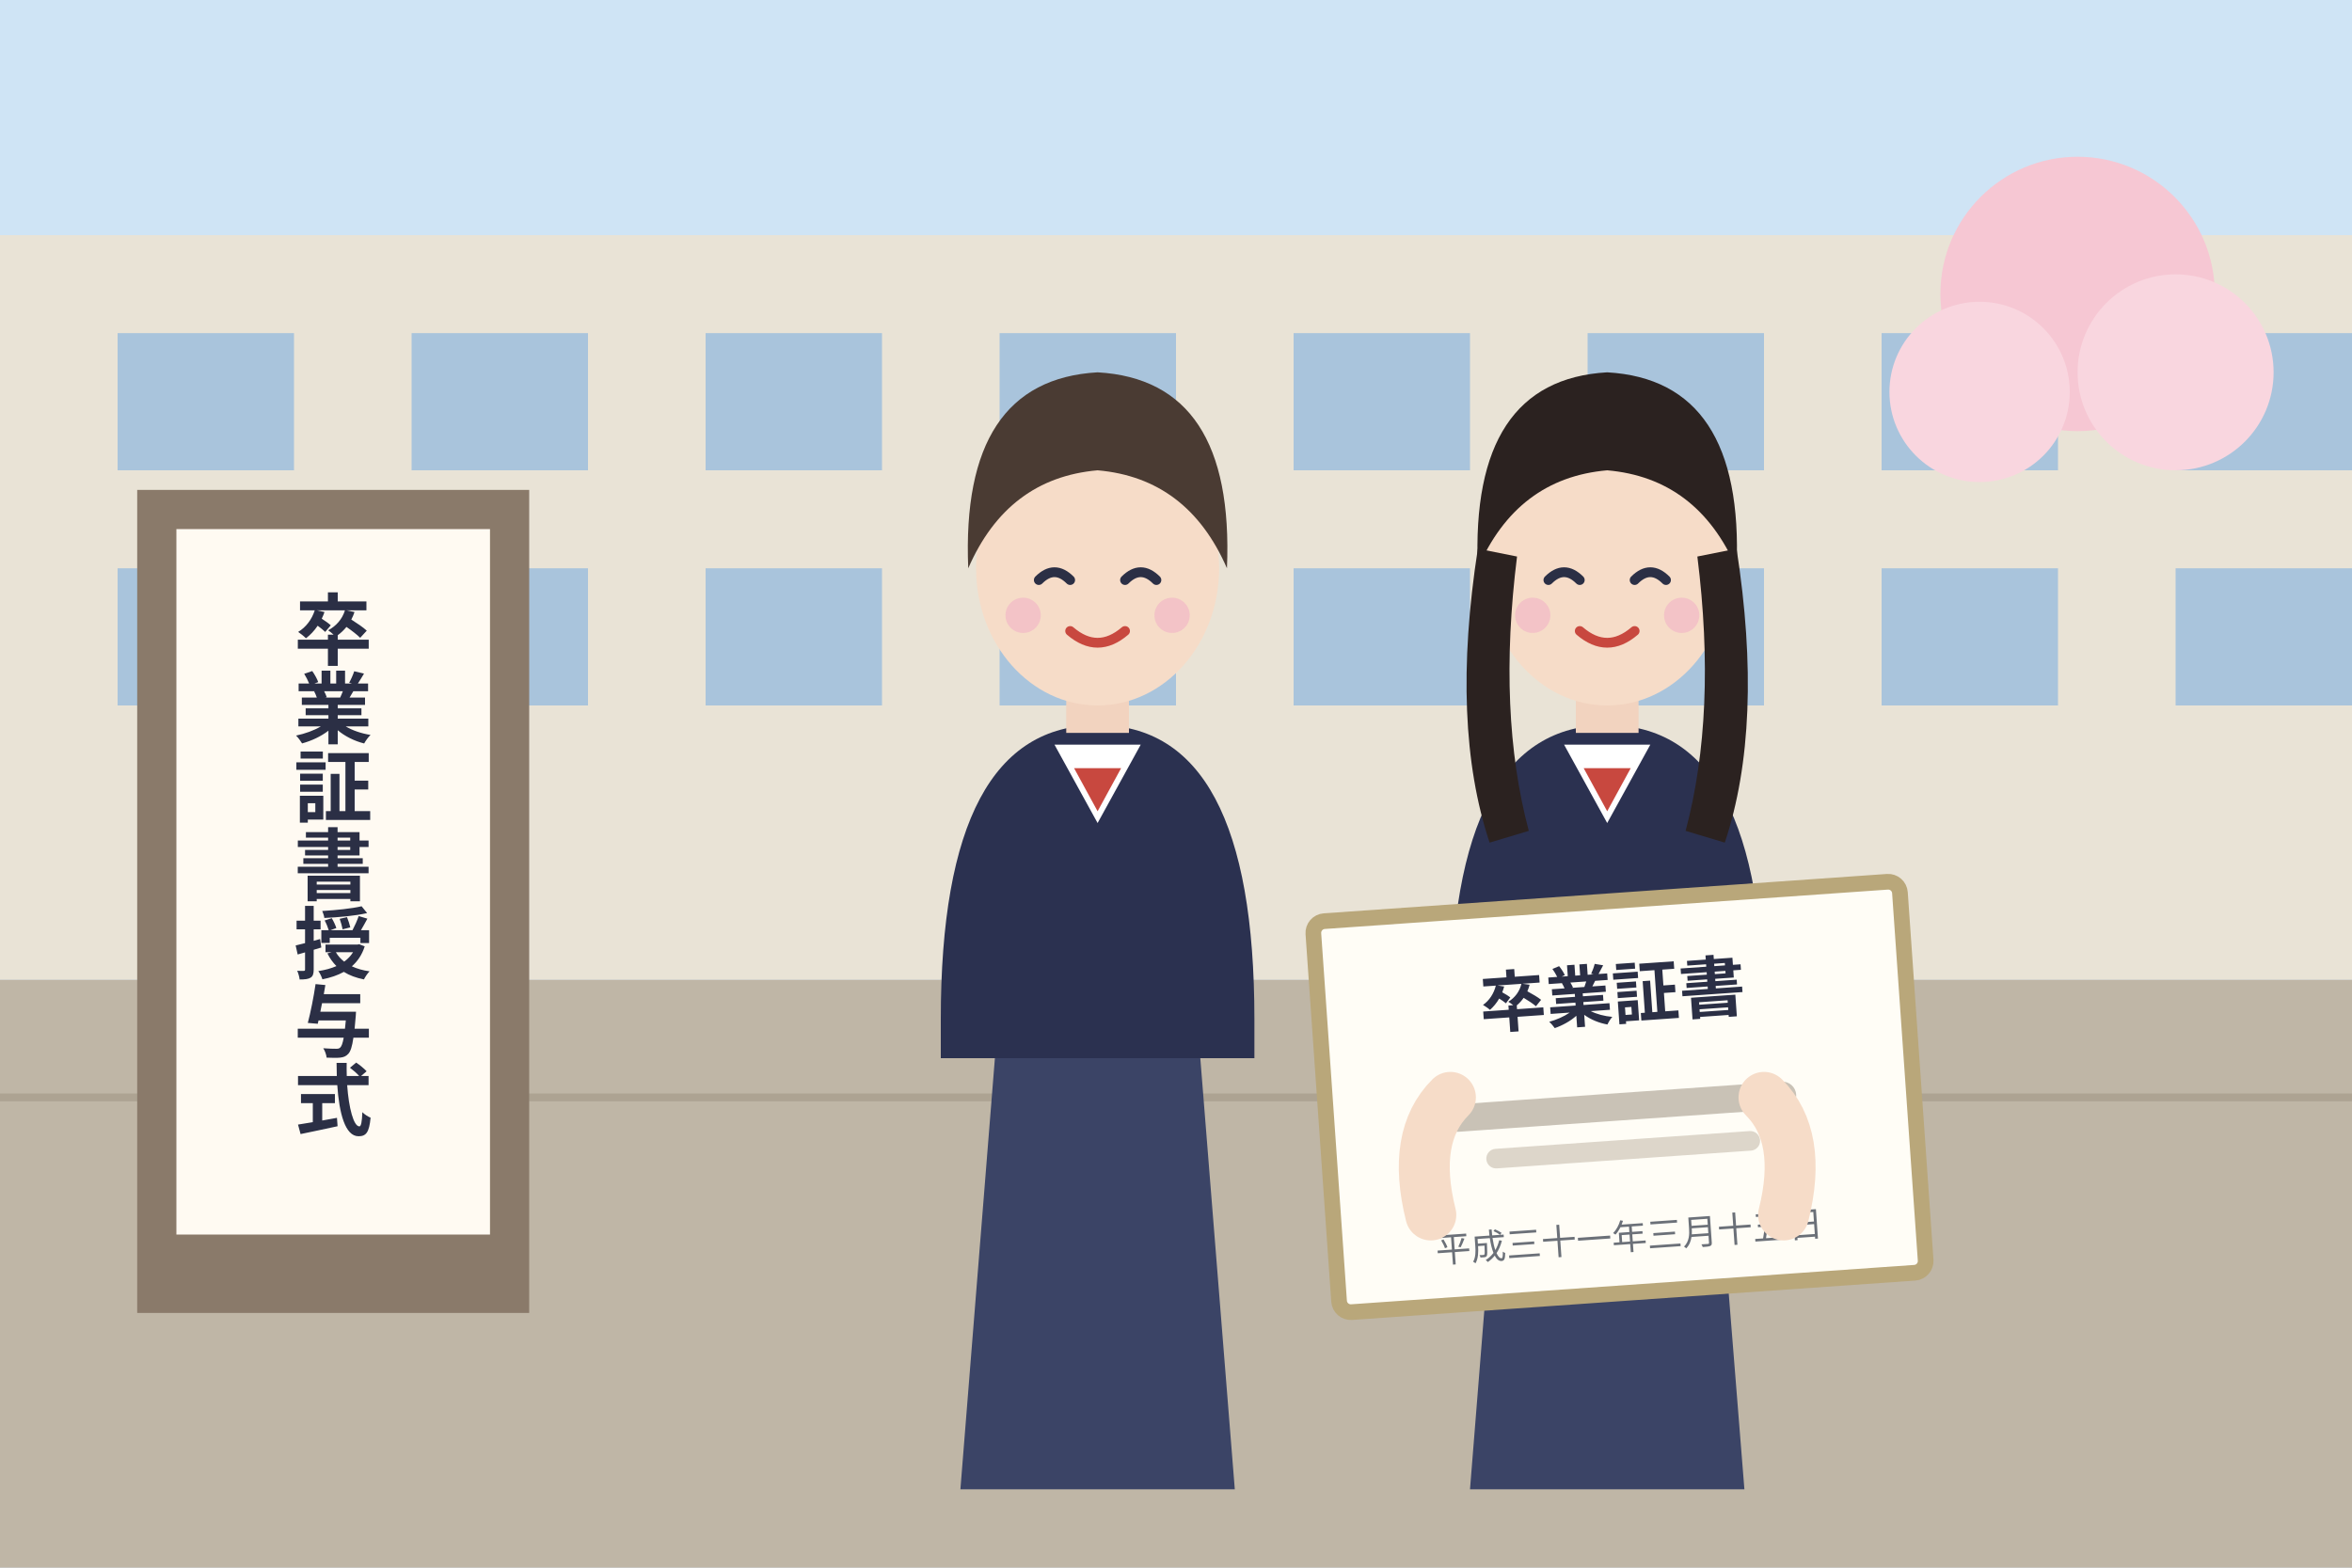
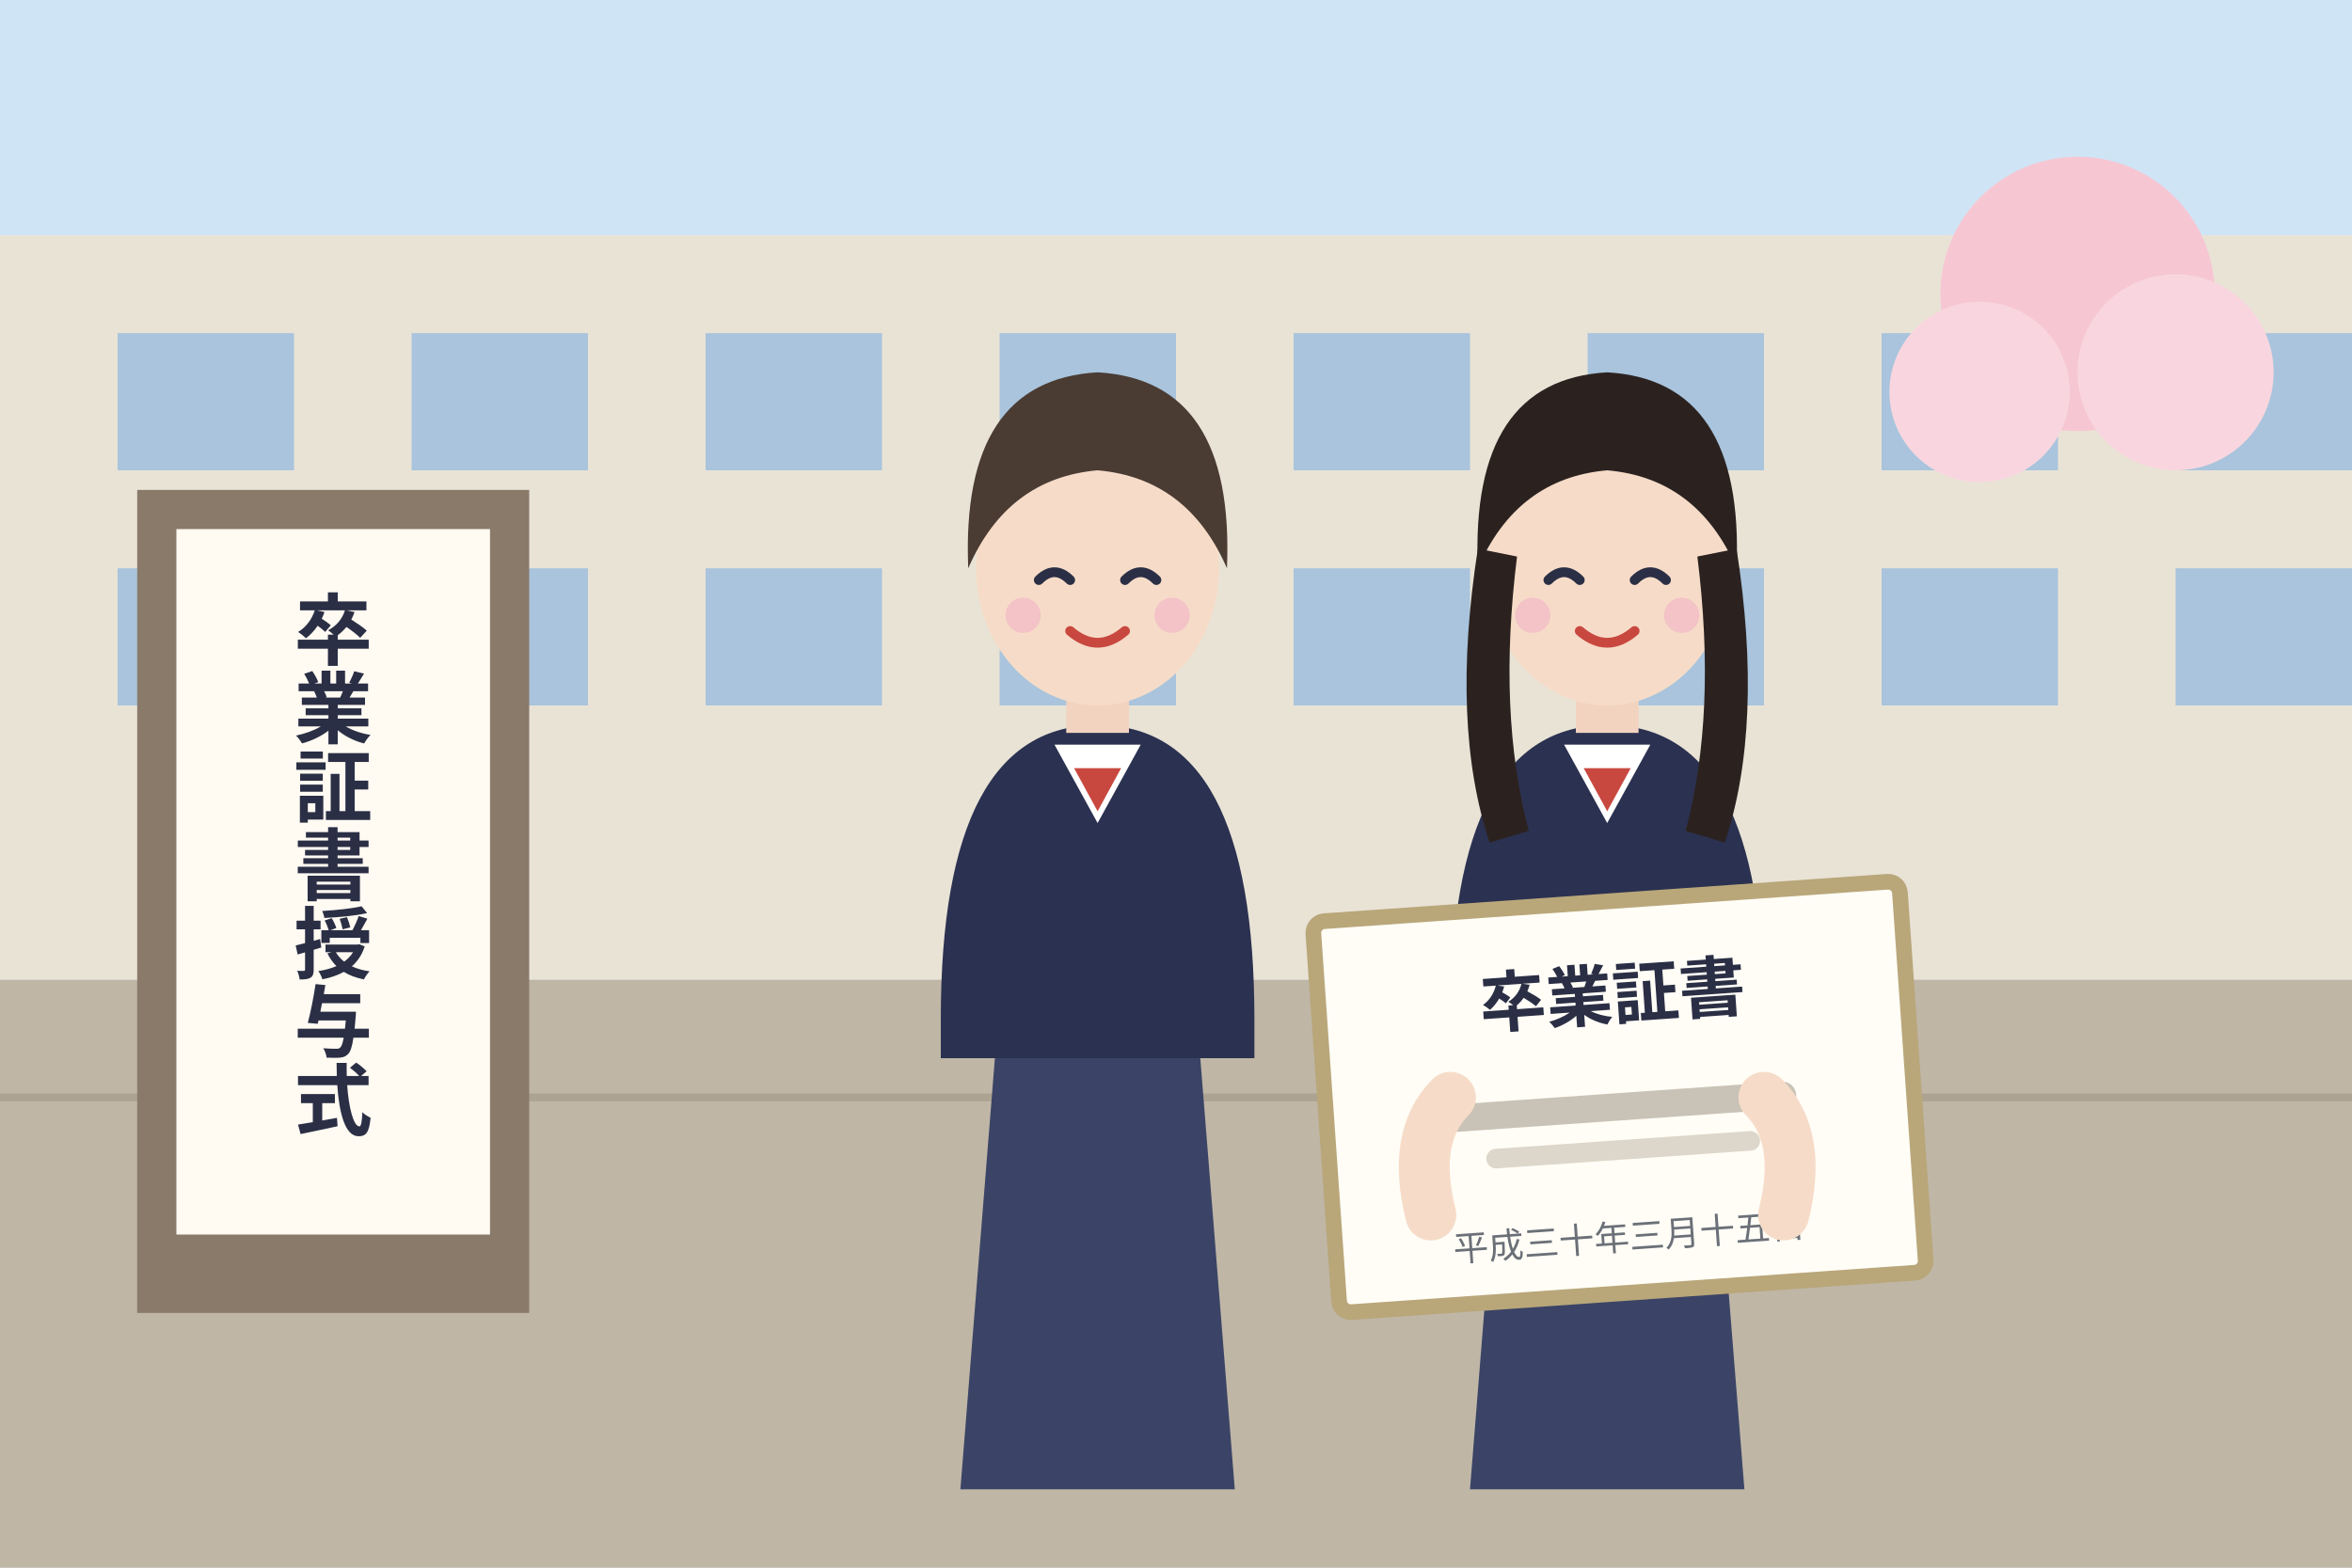
<svg xmlns="http://www.w3.org/2000/svg" viewBox="0 0 1200 800" width="1200" height="800">
  <rect width="1200" height="800" fill="#cfe4f5" />
  <rect x="0" y="120" width="1200" height="380" fill="#e9e3d6" />
  <rect x="60" y="170" width="90" height="70" fill="#a9c4dc" />
  <rect x="60" y="290" width="90" height="70" fill="#a9c4dc" />
  <rect x="210" y="170" width="90" height="70" fill="#a9c4dc" />
  <rect x="210" y="290" width="90" height="70" fill="#a9c4dc" />
  <rect x="360" y="170" width="90" height="70" fill="#a9c4dc" />
  <rect x="360" y="290" width="90" height="70" fill="#a9c4dc" />
  <rect x="510" y="170" width="90" height="70" fill="#a9c4dc" />
  <rect x="510" y="290" width="90" height="70" fill="#a9c4dc" />
  <rect x="660" y="170" width="90" height="70" fill="#a9c4dc" />
  <rect x="660" y="290" width="90" height="70" fill="#a9c4dc" />
  <rect x="810" y="170" width="90" height="70" fill="#a9c4dc" />
  <rect x="810" y="290" width="90" height="70" fill="#a9c4dc" />
  <rect x="960" y="170" width="90" height="70" fill="#a9c4dc" />
  <rect x="960" y="290" width="90" height="70" fill="#a9c4dc" />
  <rect x="1110" y="170" width="90" height="70" fill="#a9c4dc" />
  <rect x="1110" y="290" width="90" height="70" fill="#a9c4dc" />
  <rect x="0" y="500" width="1200" height="300" fill="#bfb6a6" />
  <path d="M0 560h1200" stroke="#ada392" stroke-width="4" />
  <rect x="70" y="250" width="200" height="420" fill="#8a7a6a" />
  <rect x="90" y="270" width="160" height="360" fill="#fffaf2" />
  <text x="170" y="330" font-family="'Hiragino Mincho ProN','Yu Mincho','Noto Serif JP',serif" font-size="40" font-weight="700" fill="#2b2f45" text-anchor="middle" writing-mode="tb">卒業証書授与式</text>
  <circle cx="1060" cy="150" r="70" fill="#f6c7d3" />
  <circle cx="1110" cy="190" r="50" fill="#f9d6df" />
  <circle cx="1010" cy="200" r="46" fill="#f9d6df" />
  <g transform="translate(560 0)">
    <path d="M-70 760l20-250h100l20 250z" fill="#3b4466" />
    <path d="M-80 520q0-150 80-150t80 150v20h-160z" fill="#2b3150" />
    <path d="M-22 380l22 40 22-40z" fill="#ffffff" />
    <path d="M-12 392l12 22 12-22z" fill="#c8483f" />
    <rect x="-16" y="330" width="32" height="44" fill="#f2d3bf" />
    <ellipse cx="0" cy="290" rx="62" ry="70" fill="#f6dcc8" />
    <path d="M-66 290q-4-96 66-100 70 4 66 100-20-46-66-50-46 4-66 50z" fill="#4a3b33" />
    <path d="M-30 296q8-8 16 0M14 296q8-8 16 0" stroke="#2b2f45" stroke-width="5" fill="none" stroke-linecap="round" />
    <path d="M-14 322q14 12 28 0" stroke="#c8483f" stroke-width="5" fill="none" stroke-linecap="round" />
    <circle cx="-38" cy="314" r="9" fill="#f2b8c6" opacity=".7" />
    <circle cx="38" cy="314" r="9" fill="#f2b8c6" opacity=".7" />
  </g>
  <g transform="translate(820 0)">
    <path d="M-70 760l20-250h100l20 250z" fill="#3b4466" />
    <path d="M-80 520q0-150 80-150t80 150v20h-160z" fill="#2b3150" />
    <path d="M-22 380l22 40 22-40z" fill="#ffffff" />
    <path d="M-12 392l12 22 12-22z" fill="#c8483f" />
    <rect x="-16" y="330" width="32" height="44" fill="#f2d3bf" />
    <ellipse cx="0" cy="290" rx="62" ry="70" fill="#f6dcc8" />
    <path d="M-66 290q-4-96 66-100 70 4 66 100-20-46-66-50-46 4-66 50z" fill="#2b2220" />
    <path d="M-66 280q-14 90 6 150l20-6q-16-60-6-140zM66 280q14 90-6 150l-20-6q16-60 6-140z" fill="#2b2220" />
    <path d="M-30 296q8-8 16 0M14 296q8-8 16 0" stroke="#2b2f45" stroke-width="5" fill="none" stroke-linecap="round" />
    <path d="M-14 322q14 12 28 0" stroke="#c8483f" stroke-width="5" fill="none" stroke-linecap="round" />
    <circle cx="-38" cy="314" r="9" fill="#f2b8c6" opacity=".7" />
    <circle cx="38" cy="314" r="9" fill="#f2b8c6" opacity=".7" />
  </g>
  <g transform="translate(820 470) rotate(-4)">
    <rect x="-150" y="-10" width="300" height="200" rx="6" fill="#fffdf6" stroke="#b9a77a" stroke-width="8" />
    <text x="0" y="50" font-family="'Hiragino Mincho ProN','Yu Mincho','Noto Serif JP',serif" font-size="34" font-weight="700" fill="#2b2f45" text-anchor="middle">卒業証書</text>
    <rect x="-90" y="88" width="180" height="14" rx="7" fill="#c9c2b6" />
    <rect x="-70" y="112" width="140" height="10" rx="5" fill="#ddd6ca" />
-     <text x="0" y="168" font-family="'Hiragino Mincho ProN','Yu Mincho','Noto Serif JP',serif" font-size="18" fill="#6b7078" text-anchor="middle">平成三十一年三月十五日</text>
+     <text x="0" y="168" font-family="'Hiragino Mincho ProN','Yu Mincho','Noto Serif JP',serif" font-size="18" fill="#6b7078" text-anchor="middle">平成三十年三月十五日</text>
  </g>
  <path d="M740 560q-20 20-10 60M900 560q20 20 10 60" stroke="#f6dcc8" stroke-width="26" stroke-linecap="round" fill="none" />
</svg>
